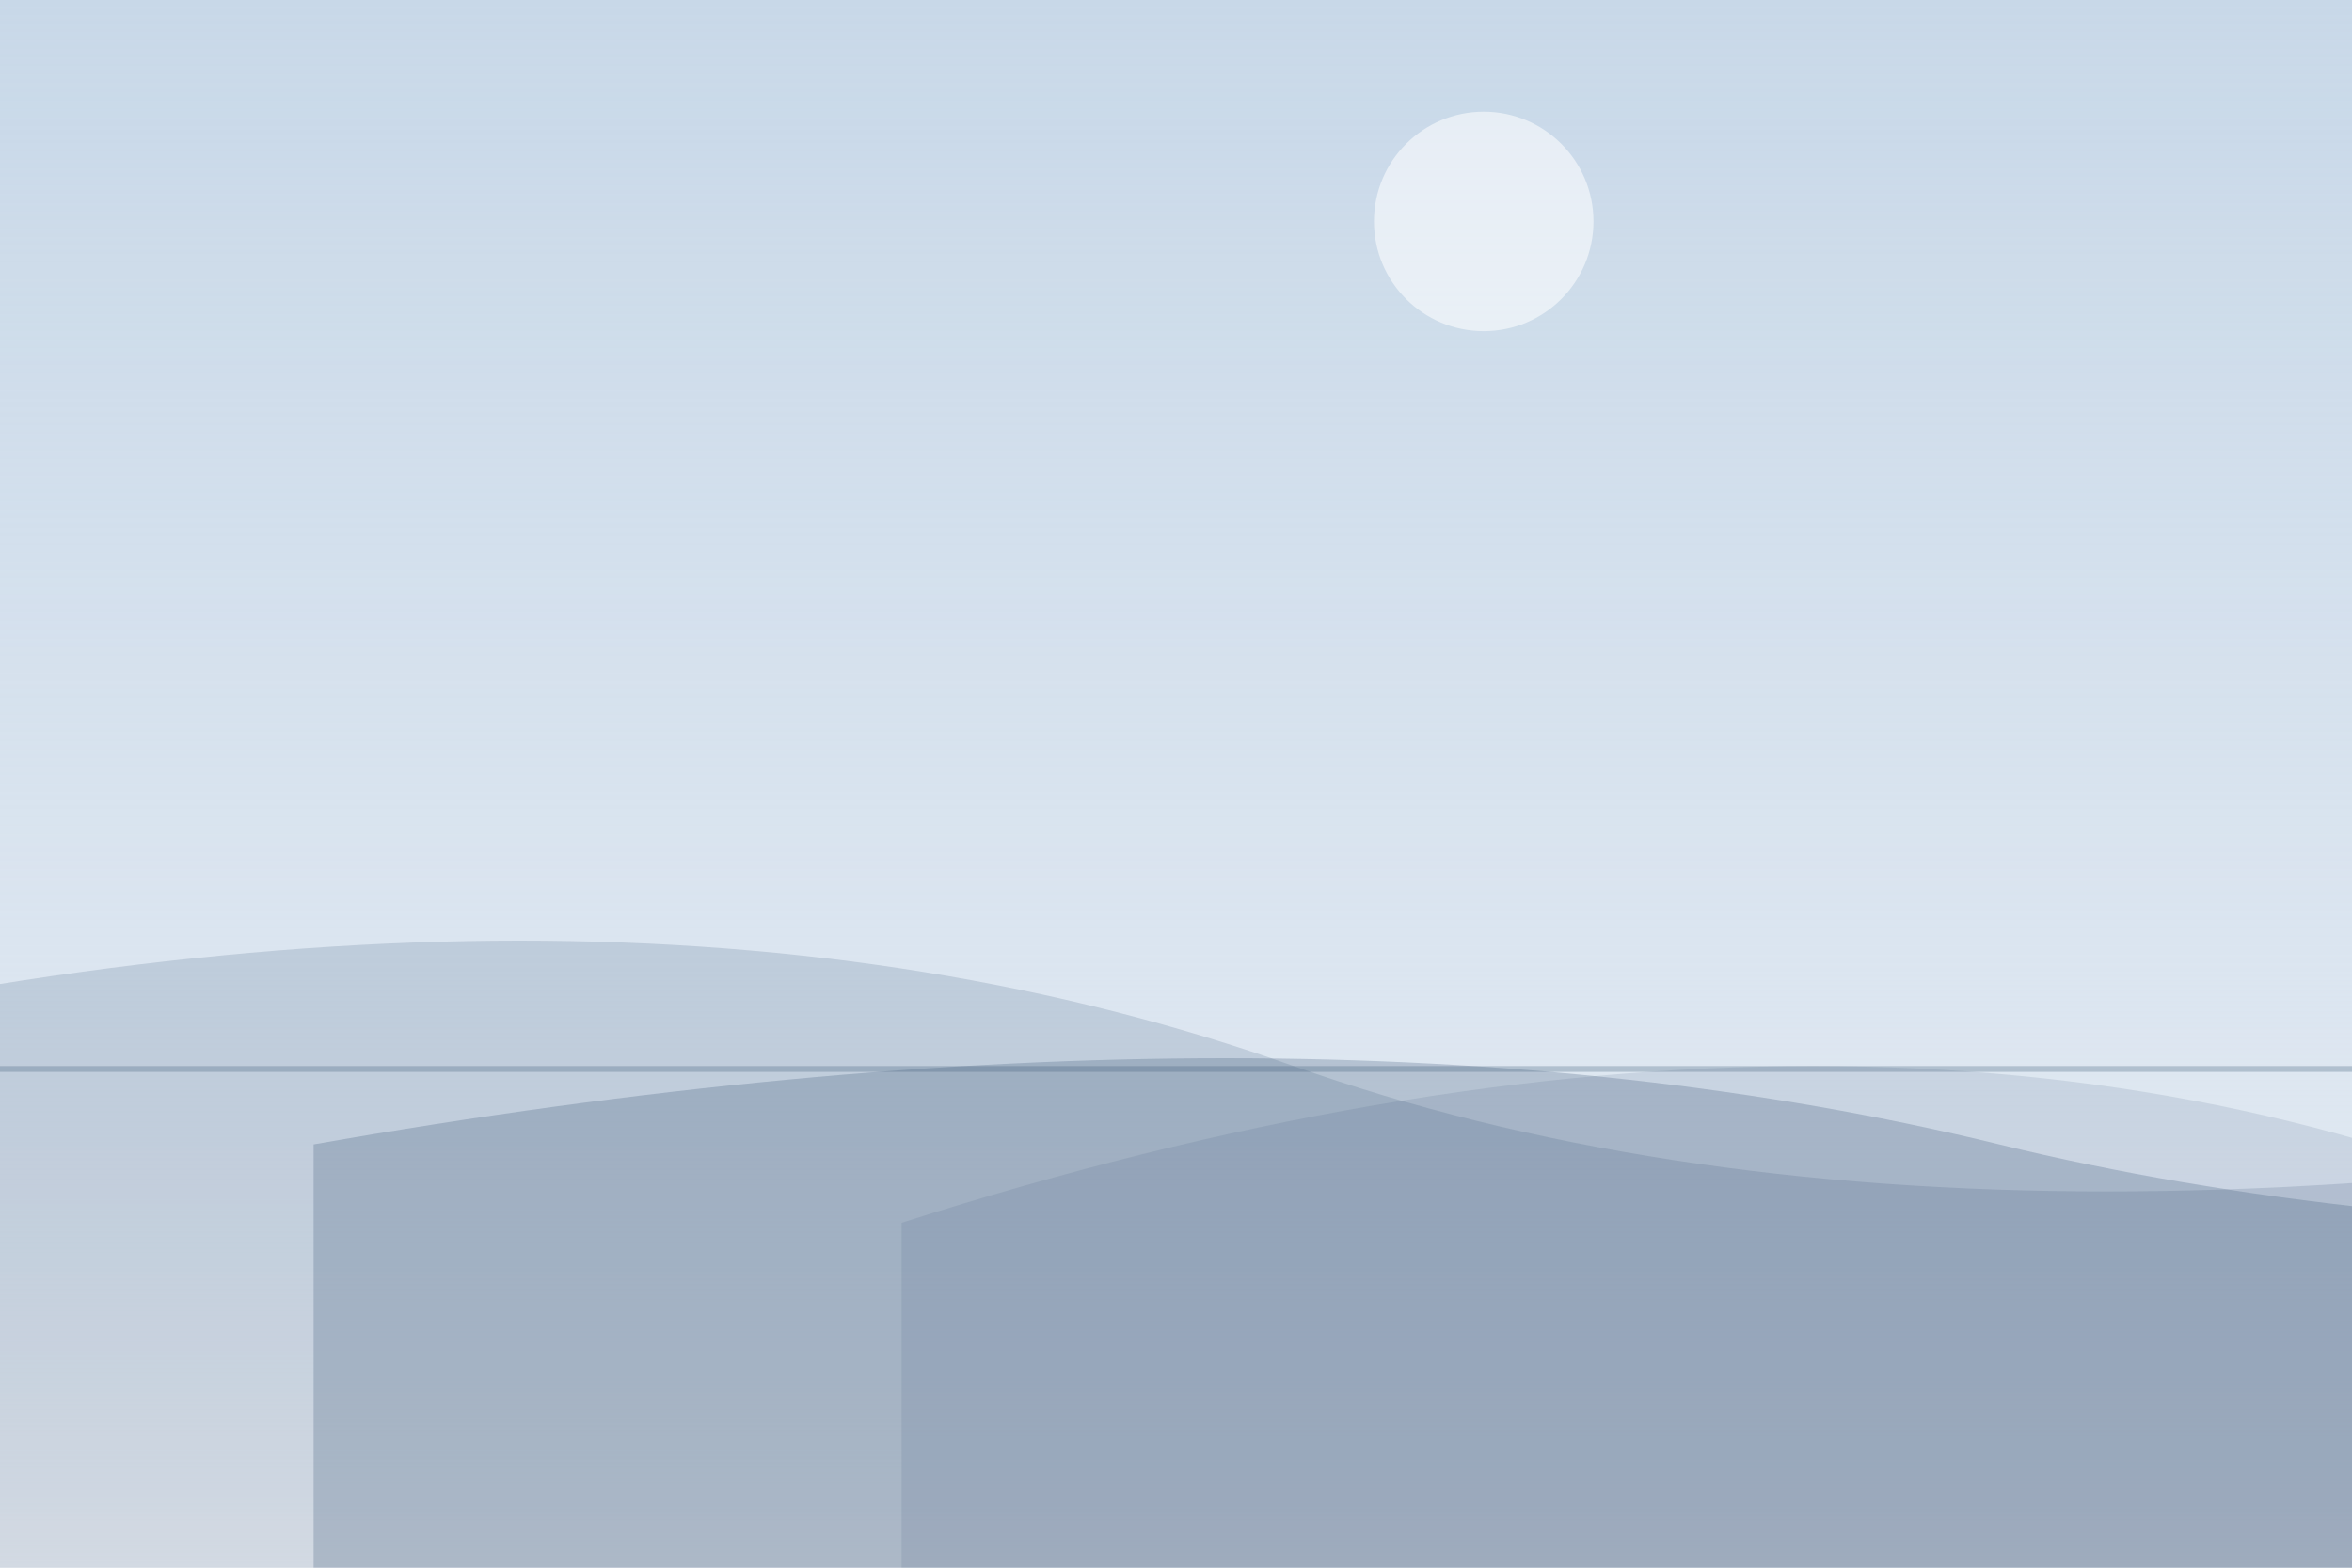
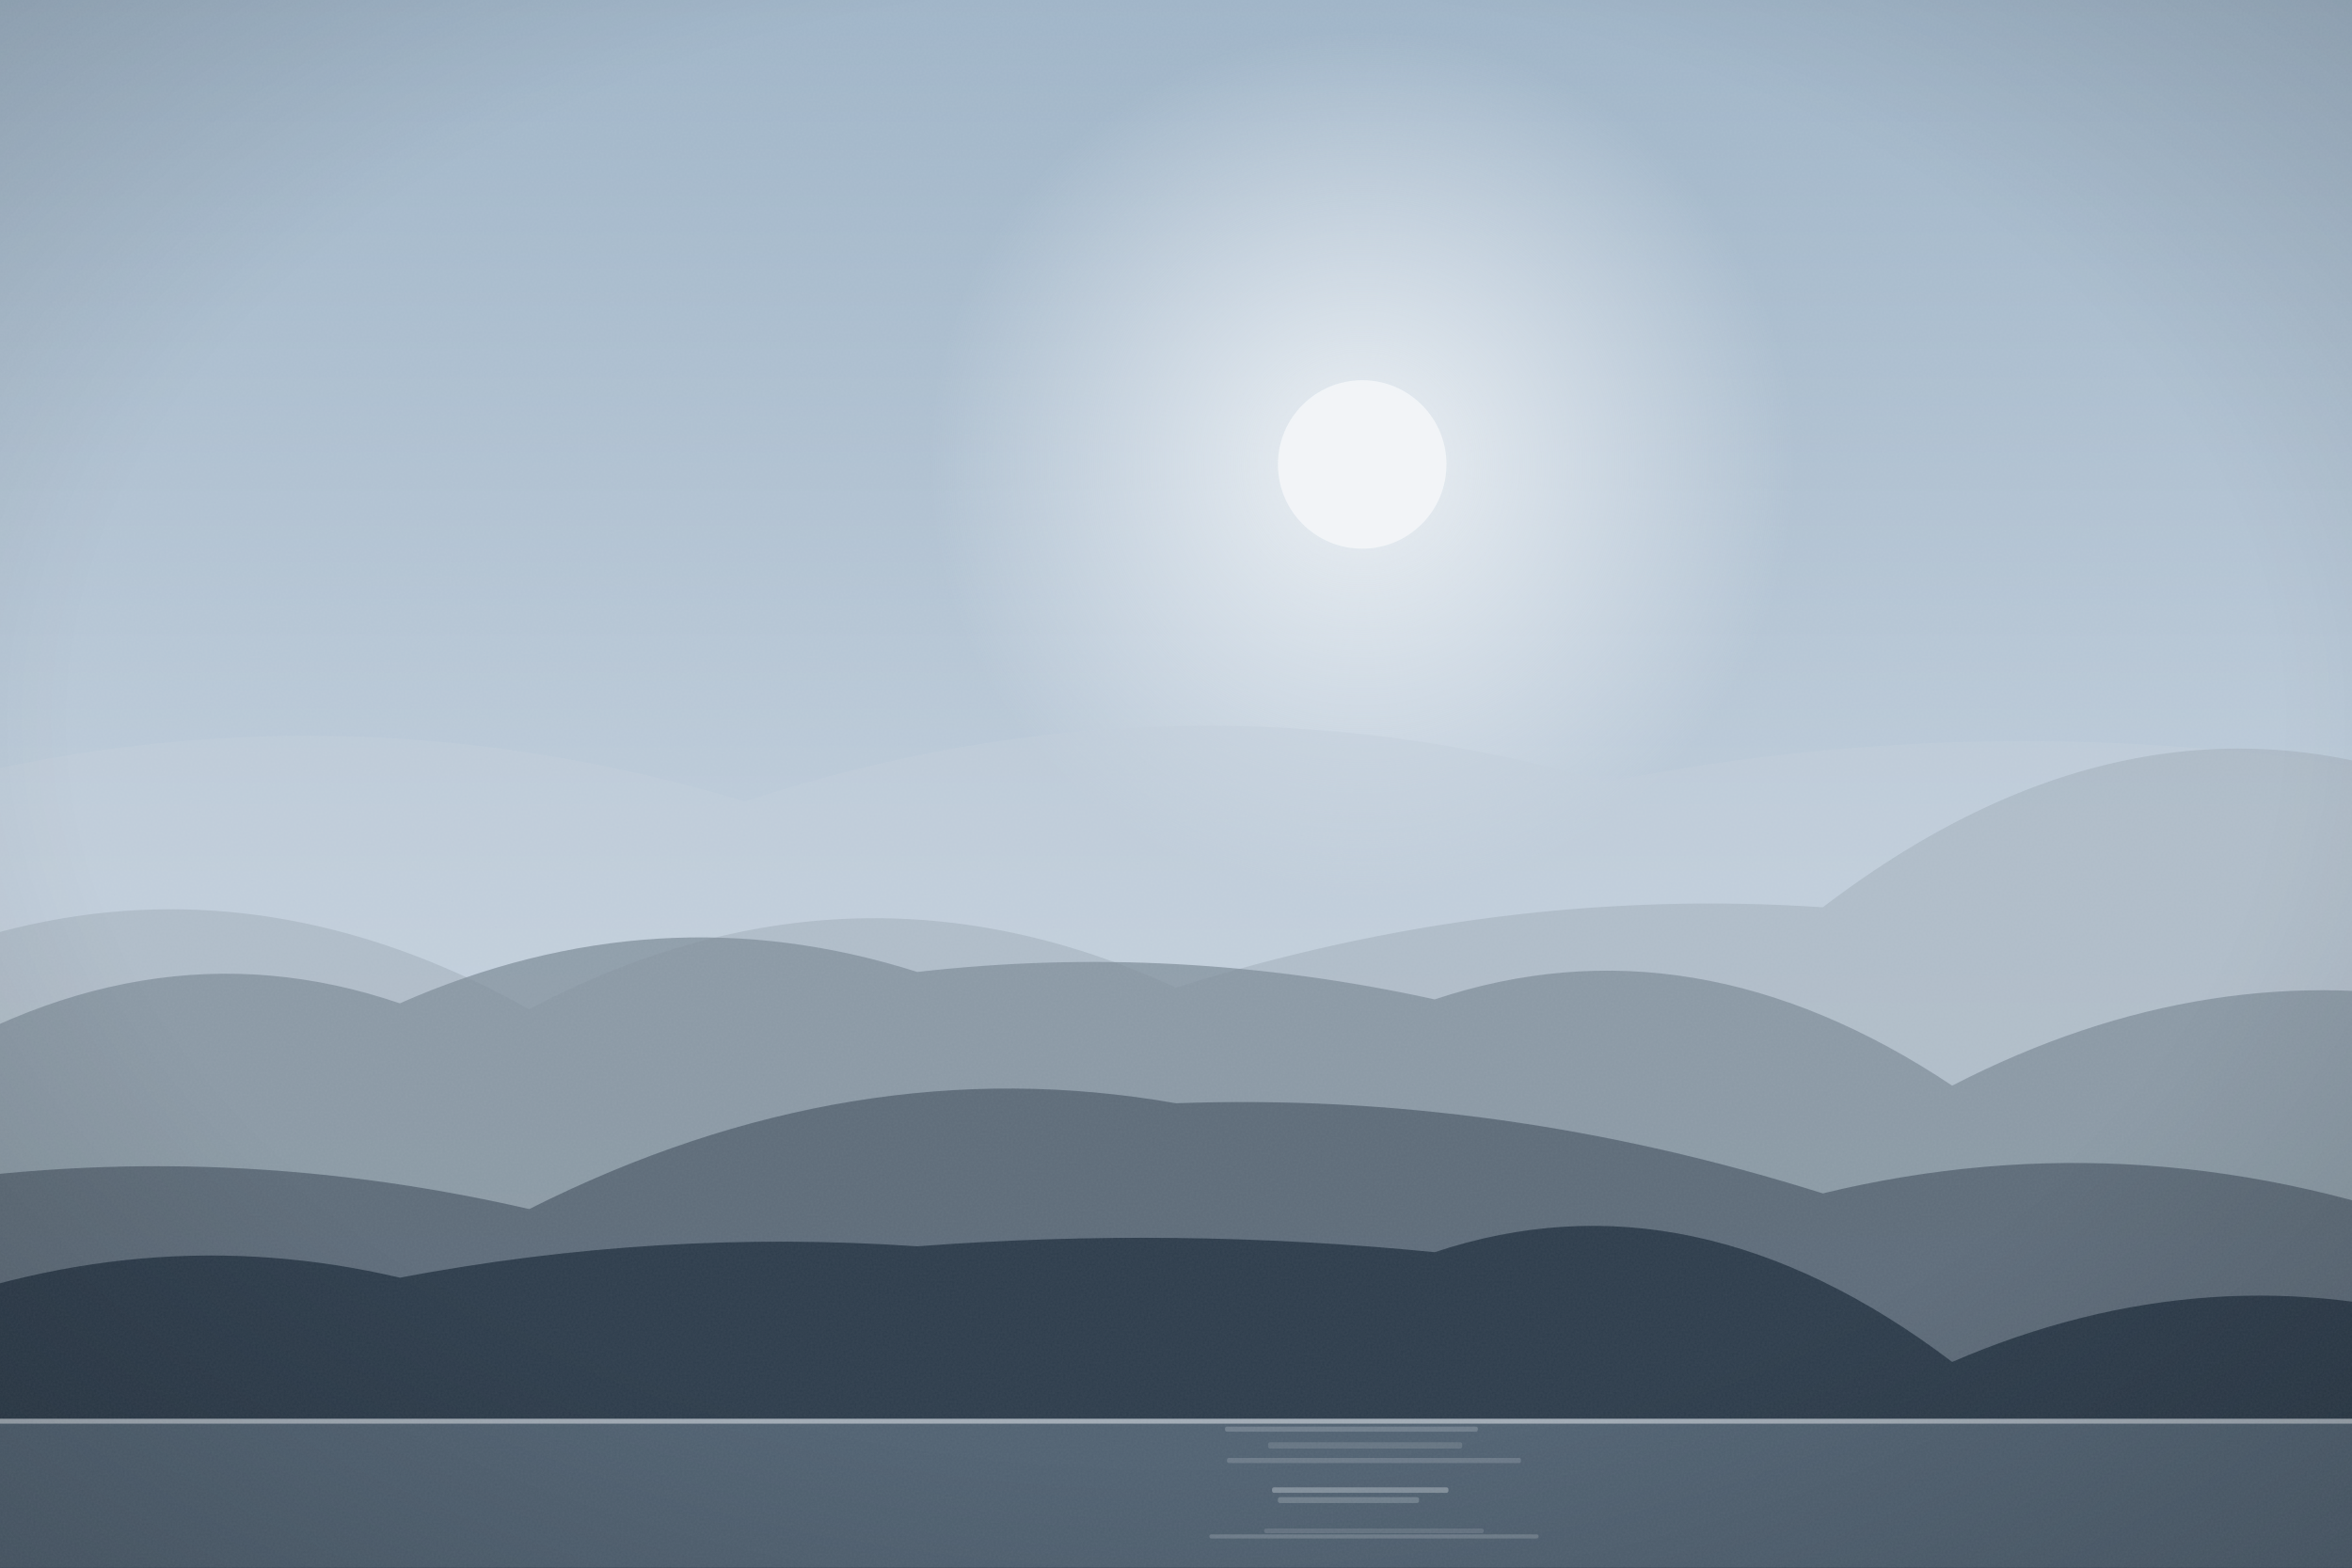
<svg xmlns="http://www.w3.org/2000/svg" viewBox="0 0 1200 800">
  <defs>
-     <linearGradient id="g" x1="0" y1="0" x2="0" y2="1">
-       <stop offset="0" stop-color="#C8D8E8" />
-       <stop offset=".62" stop-color="#C8D8E8" stop-opacity=".55" />
-       <stop offset="1" stop-color="#F4F6FA" />
+     <linearGradient id="sky" x1="0" y1="0" x2="0" y2="1">
+       <stop offset="0" stop-color="#9FB4C7" />
+       <stop offset=".72" stop-color="#C7D3DF" />
+       <stop offset="1" stop-color="#E7EDF2" />
    </linearGradient>
+     <radialGradient id="glow">
+       <stop offset="0" stop-color="#F2F5F8" stop-opacity=".9" />
+       <stop offset="1" stop-color="#F2F5F8" stop-opacity="0" />
+     </radialGradient>
+     <radialGradient id="vig" cx=".5" cy=".46" r=".75">
+       <stop offset=".62" stop-color="#000" stop-opacity="0" />
+       <stop offset="1" stop-color="#000" stop-opacity=".18" />
+     </radialGradient>
+     <filter id="gr">
+       <feTurbulence type="fractalNoise" baseFrequency="0.9" numOctaves="2" stitchTiles="stitch" />
+       <feColorMatrix type="matrix" values="0 0 0 0 1 0 0 0 0 1 0 0 0 0 1 0 0 0 0.05 0" />
+     </filter>
  </defs>
-   <rect width="1200" height="800" fill="#F4F6FA" />
-   <rect width="1200" height="800" fill="url(#g)" />
-   <circle cx="757" cy="113" r="56" fill="#FFFFFF" opacity=".55" />
-   <rect y="544" width="1200" height="3" fill="#3E5878" opacity=".28" />
-   <path d="M-200 544 Q 300 416 660 544 T 1600 544 V800 H-200 Z" fill="#3E5878" opacity="0.18" />
-   <path d="M160 584 Q 660 496 1020 584 T 1960 584 V800 H160 Z" fill="#3E5878" opacity="0.26" />
-   <path d="M460 624 Q 960 464 1320 624 T 2260 624 V800 H460 Z" fill="#3E5878" opacity="0.13" />
+   <rect width="1200" height="800" fill="url(#sky)" />
+   <circle cx="695" cy="237" r="223" fill="url(#glow)" />
+   <circle cx="695" cy="237" r="43" fill="#F2F5F8" opacity=".95" />
+   <path d="M-60 407 Q160 343 380 409 Q600 337 820 399 Q1040 356 1260 402 V810 H-60 Z" fill="#C2CEDA" opacity="0.50" />
+   <path d="M-60 497 Q105 423 270 515 Q435 428 600 504 Q765 452 930 463 Q1095 337 1260 407 V810 H-60 Z" fill="#A4B1BD" opacity="0.62" />
+   <path d="M-60 556 Q72 467 204 512 Q336 454 468 496 Q600 481 732 510 Q864 466 996 554 Q1128 486 1260 513 V810 H-60 Z" fill="#7F8D9A" opacity="0.75" />
+   <path d="M-60 607 Q105 579 270 617 Q435 534 600 563 Q765 557 930 609 Q1095 569 1260 632 V810 H-60 Z" fill="#586674" opacity="0.88" />
+   <path d="M-60 675 Q72 621 204 652 Q336 627 468 636 Q600 626 732 639 Q864 595 996 695 Q1128 638 1260 677 V810 H-60 Z" fill="#2E3D4C" opacity="1.00" />
+   <rect y="724" width="1200" height="76" fill="#566777" opacity=".88" />
+   <rect y="724" width="1200" height="2.5" fill="#F1F4F7" opacity=".5" />
+   <rect x="625" y="728" width="129" height="2.6" rx="1" fill="#F2F5F8" opacity="0.19" />
+   <rect x="647" y="736" width="99" height="3.2" rx="1" fill="#F2F5F8" opacity="0.13" />
+   <rect x="626" y="744" width="150" height="2.6" rx="1" fill="#F2F5F8" opacity="0.17" />
+   <rect x="649" y="759" width="90" height="2.8" rx="1" fill="#F2F5F8" opacity="0.31" />
+   <rect x="652" y="764" width="72" height="3.0" rx="1" fill="#F2F5F8" opacity="0.21" />
+   <rect x="645" y="780" width="112" height="2.4" rx="1" fill="#F2F5F8" opacity="0.13" />
+   <rect x="617" y="783" width="168" height="2.1" rx="1" fill="#F2F5F8" opacity="0.19" />
+   <rect width="1200" height="800" fill="url(#vig)" />
+   <rect width="1200" height="800" filter="url(#gr)" />
</svg>
